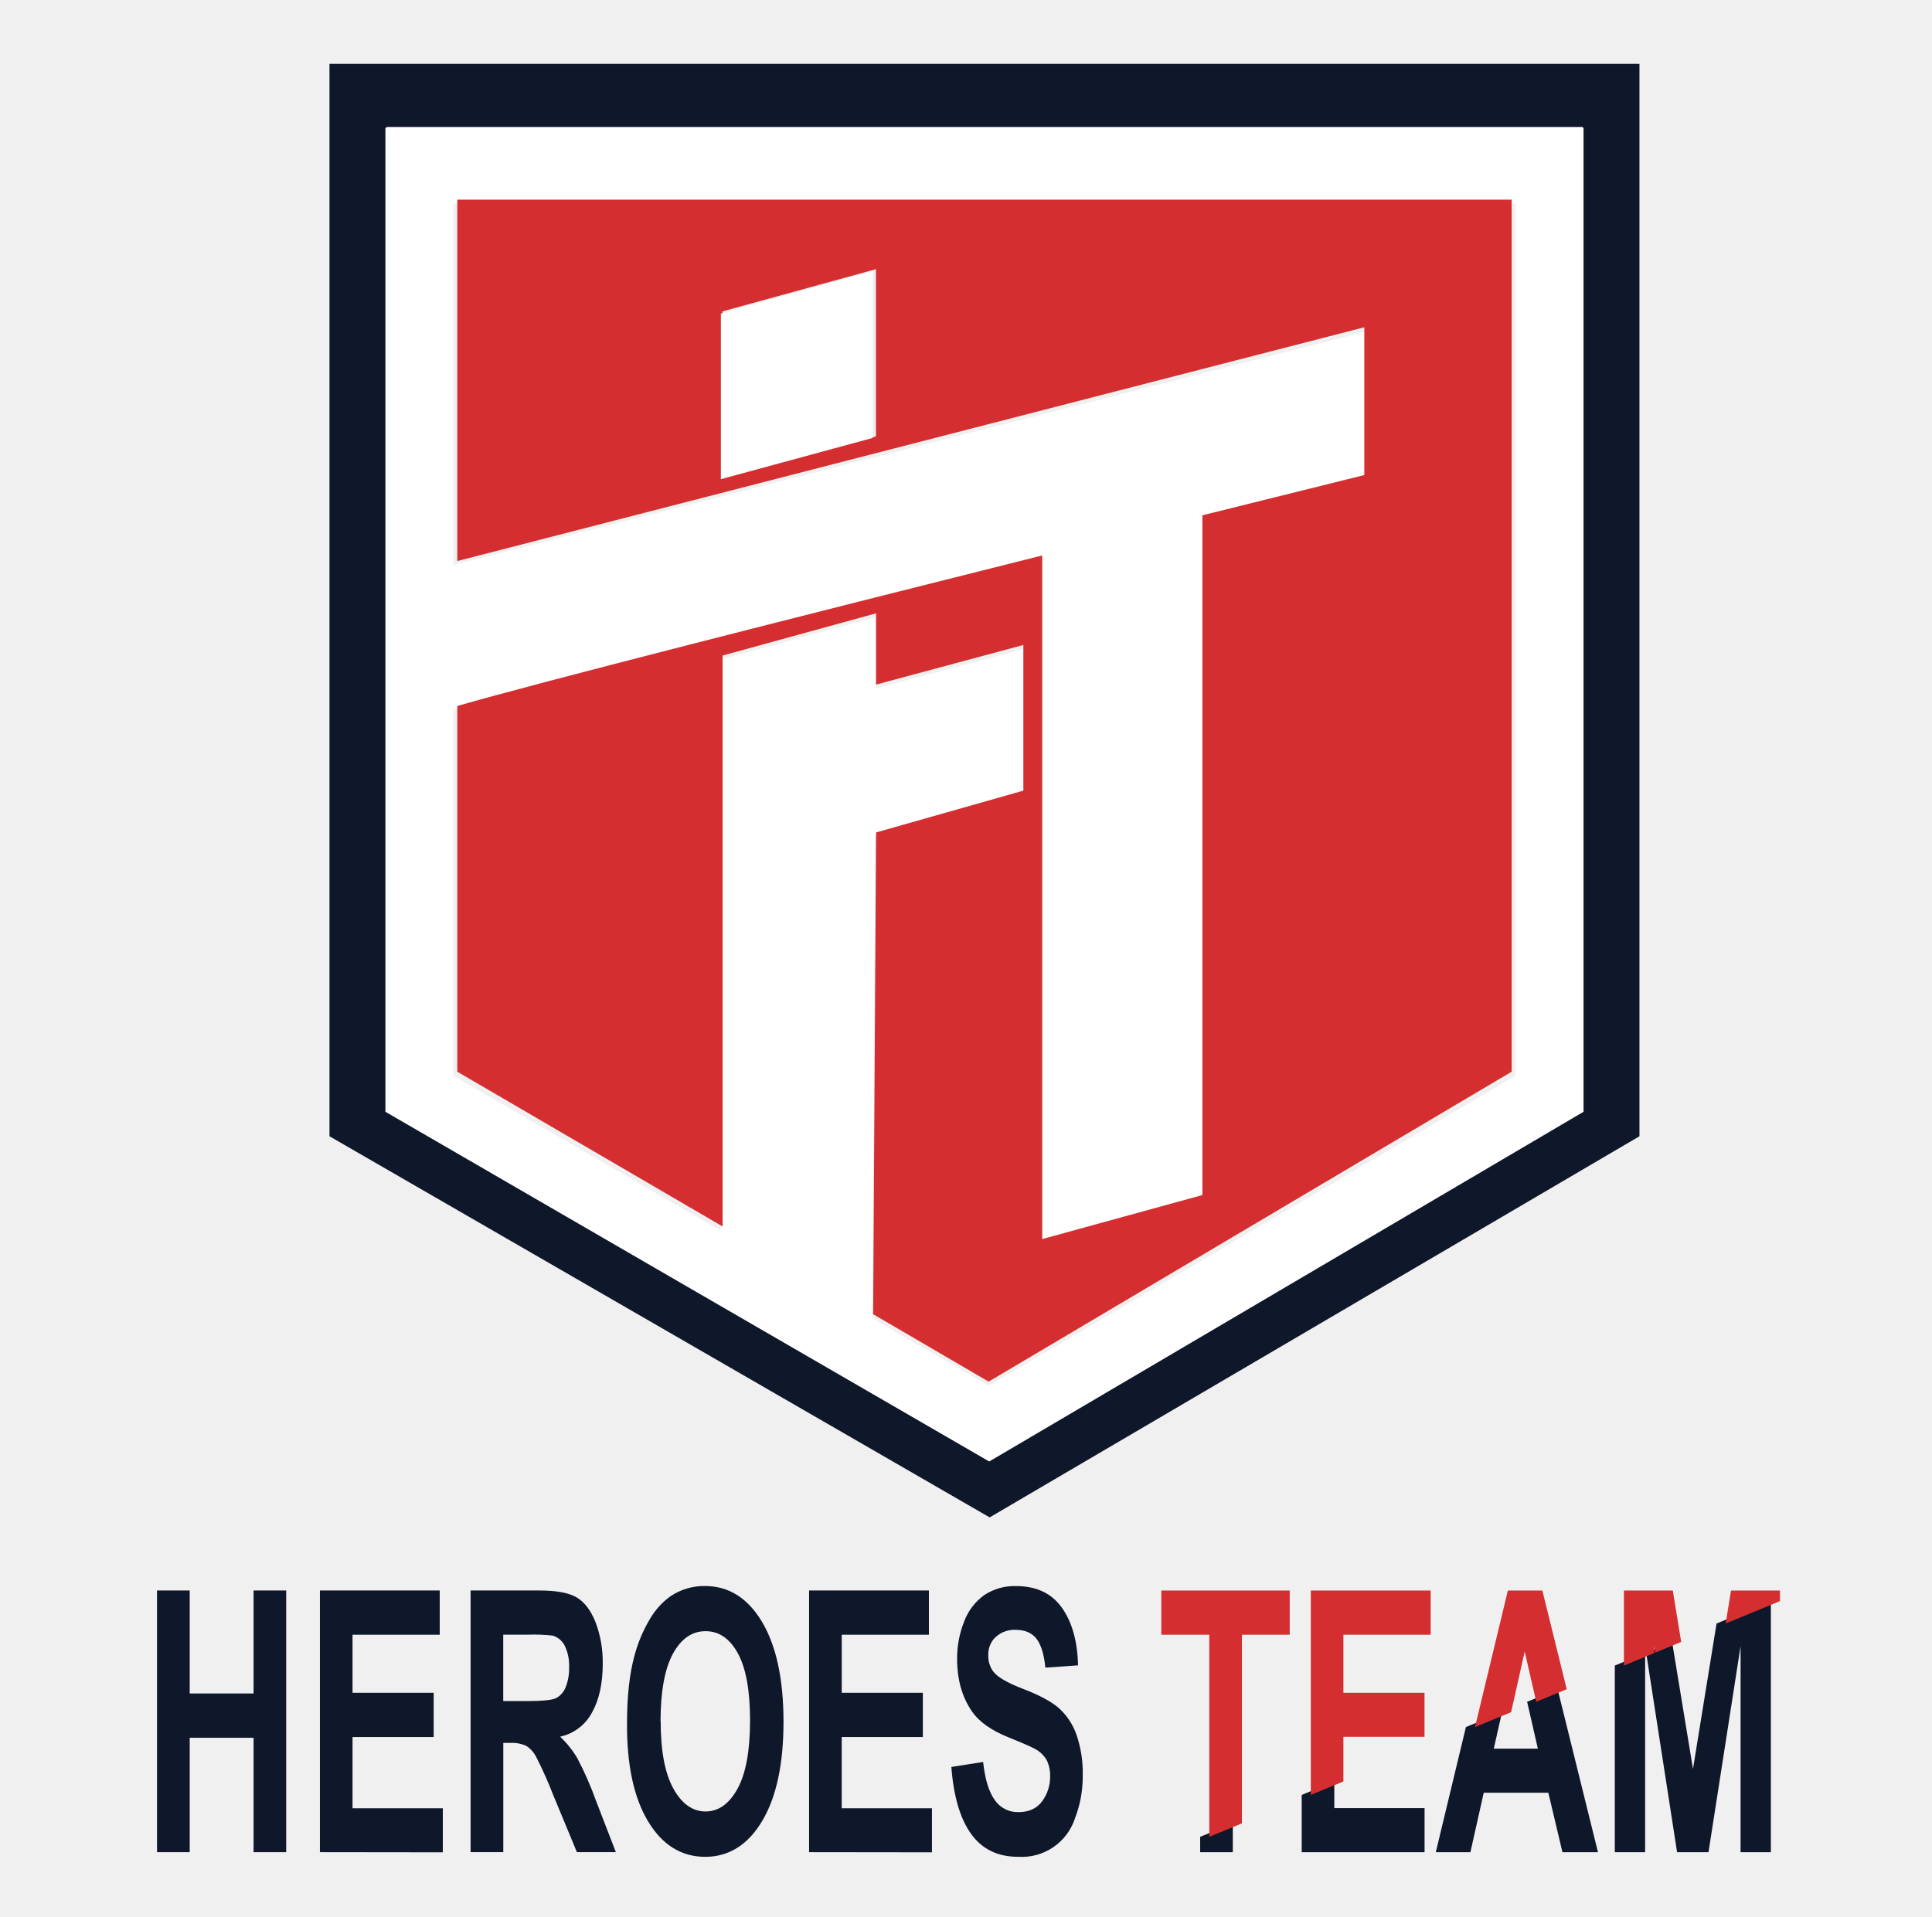
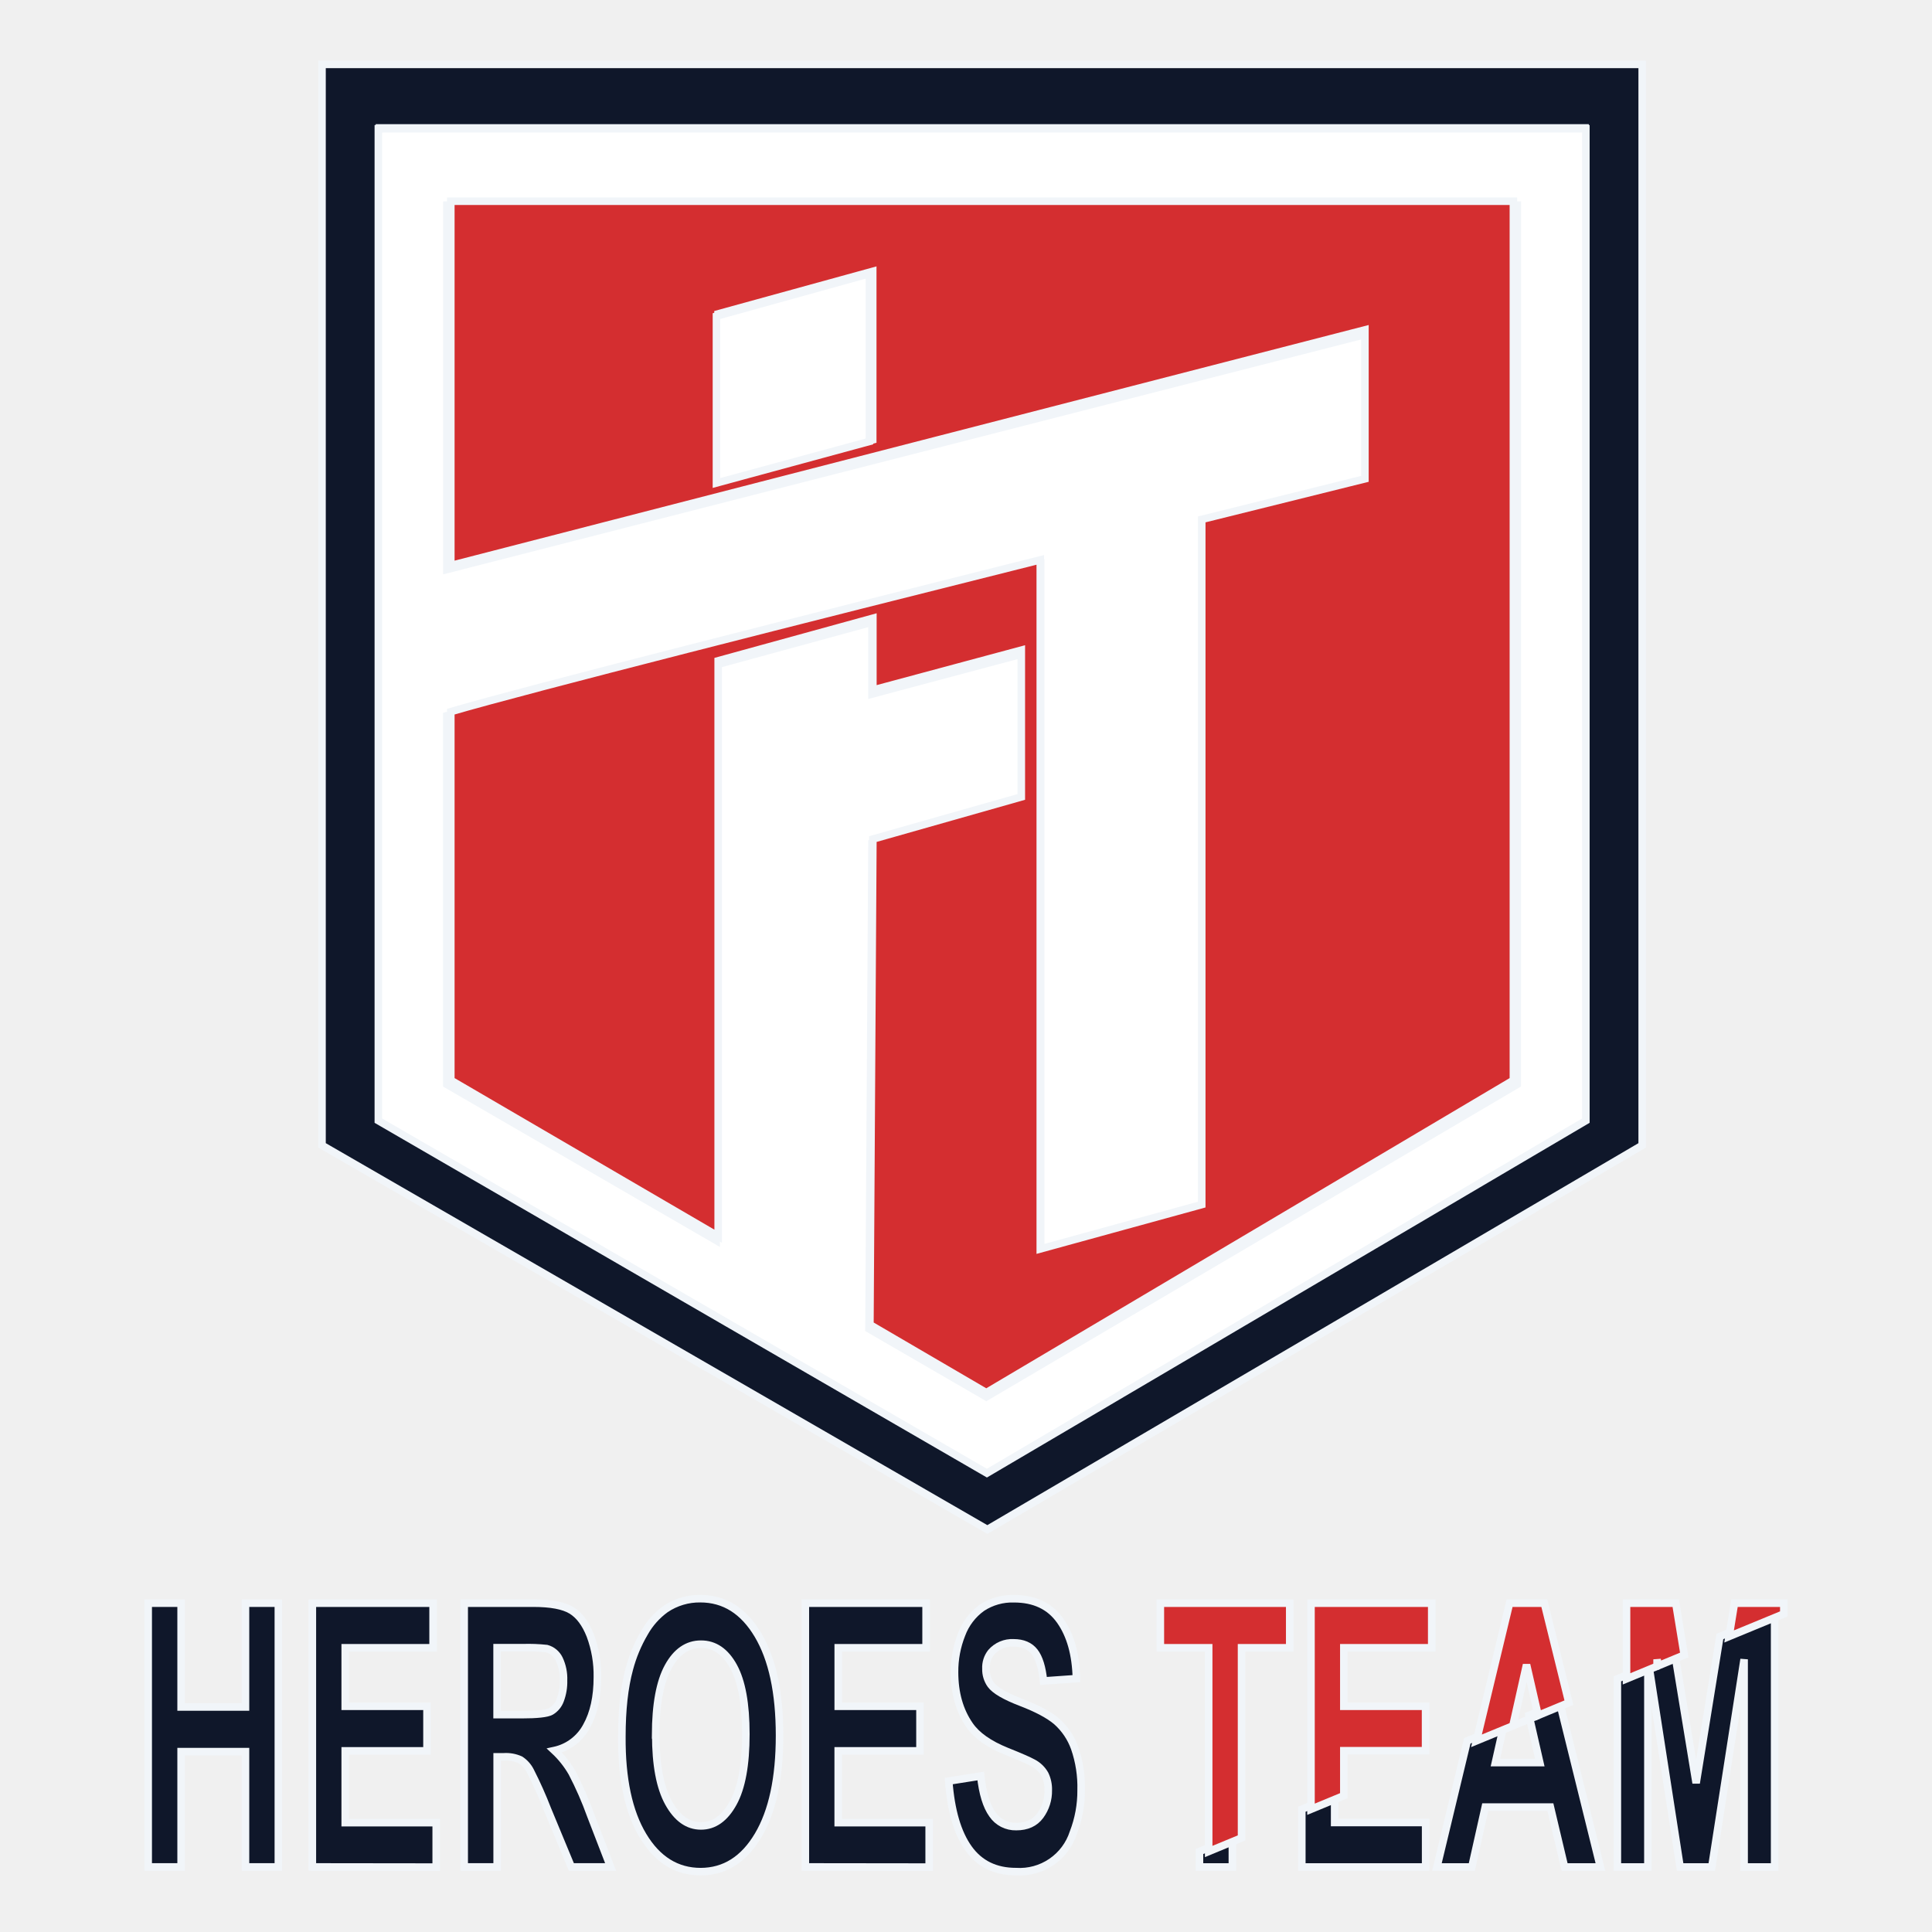
- <svg xmlns="http://www.w3.org/2000/svg" width="129" height="128" viewBox="0 0 129 128" fill="none">
-   <path d="M22 4.267V75.881L66.08 101.333L109.467 75.881V4.267H22ZM105.67 73.876C92.464 81.629 79.258 89.376 66.05 97.119C52.633 89.374 39.218 81.626 25.806 73.876V8.477H105.68L105.67 73.876Z" fill="#0F172A" />
-   <path d="M25.733 8.533V74.246C39.171 82.036 52.61 89.821 66.051 97.6C79.282 89.818 92.509 82.033 105.733 74.246V8.533H25.733ZM101.186 71.842L66.013 92.545L58.24 88.04L58.438 55.86L68.344 53.068V43.339L58.438 45.984V41.223L48.113 44.044V82.18L30.268 71.842V47.416C35.381 45.936 54.209 41.201 69.611 37.367V83.022L80.387 80.082V34.68C86.866 33.078 91.278 31.992 91.278 31.992V22.12L30.274 37.732V13.592H101.194L101.186 71.842Z" fill="white" />
-   <path d="M30.533 13.333V37.467L91.096 21.855V31.725C91.096 31.725 86.716 32.81 80.285 34.412V79.807L69.588 82.746V37.094C54.3 40.928 35.609 45.661 30.533 47.149V71.569L48.247 81.904V43.778L58.497 40.958V45.717L68.33 43.072V52.799L58.497 55.591L58.3 87.763L66.01 92.267L100.933 71.569V13.333H30.533ZM58.487 29.142L48.237 31.906V20.796L58.487 17.976V29.142Z" fill="#D42E30" />
-   <path d="M58.267 18.133V29.247L48.133 32V20.944L58.267 18.133Z" fill="white" />
-   <path d="M10.485 123.69V106.214H12.667V113.092H16.931V106.214H19.109V123.69H16.931V116.05H12.667V123.69H10.485Z" fill="#0F172A" />
-   <path d="M21.361 123.69V106.214H29.361V109.17H23.539V113.046H28.957V116H23.539V120.756H29.567V123.7L21.361 123.69Z" fill="#0F172A" />
-   <path d="M31.421 123.69V106.214H36.007C37.159 106.214 37.996 106.371 38.519 106.686C39.041 107.001 39.46 107.559 39.775 108.36C40.102 109.241 40.261 110.175 40.245 111.114C40.245 112.426 40.007 113.509 39.531 114.362C39.314 114.77 39.011 115.127 38.642 115.406C38.274 115.685 37.849 115.88 37.397 115.978C37.855 116.406 38.248 116.901 38.563 117.444C39.041 118.36 39.456 119.307 39.805 120.28L41.121 123.69H38.521L36.945 119.89C36.606 119.014 36.223 118.156 35.797 117.32C35.645 117.026 35.42 116.776 35.143 116.594C34.799 116.438 34.422 116.37 34.045 116.394H33.605V123.69H31.421ZM33.601 113.6H35.211C36.256 113.6 36.909 113.528 37.169 113.384C37.451 113.215 37.667 112.955 37.781 112.646C37.939 112.227 38.014 111.781 38.001 111.334C38.021 110.843 37.921 110.354 37.711 109.91C37.63 109.744 37.515 109.597 37.373 109.479C37.232 109.36 37.066 109.274 36.889 109.224C36.361 109.167 35.831 109.147 35.301 109.164H33.601V113.6Z" fill="#0F172A" />
-   <path d="M41.867 115.06C41.867 113.28 42.031 111.786 42.361 110.578C42.583 109.736 42.919 108.928 43.361 108.178C43.708 107.558 44.185 107.021 44.761 106.604C45.441 106.145 46.246 105.905 47.067 105.916C48.657 105.916 49.929 106.716 50.883 108.316C51.836 109.916 52.313 112.137 52.315 114.98C52.315 117.803 51.841 120.01 50.895 121.602C49.948 123.194 48.681 123.994 47.095 124.002C45.495 124.002 44.219 123.209 43.267 121.624C42.315 120.039 41.848 117.851 41.867 115.06ZM44.113 114.94C44.113 116.92 44.395 118.42 44.959 119.44C45.523 120.46 46.239 120.971 47.107 120.972C47.975 120.972 48.687 120.465 49.245 119.452C49.802 118.439 50.081 116.919 50.081 114.892C50.081 112.892 49.809 111.398 49.267 110.41C48.724 109.422 48.004 108.929 47.107 108.932C46.208 108.932 45.485 109.431 44.937 110.428C44.389 111.425 44.111 112.929 44.103 114.94H44.113Z" fill="#0F172A" />
-   <path d="M54.023 123.69V106.214H62.023V109.17H56.203V113.046H61.619V116H56.201V120.756H62.227V123.7L54.023 123.69Z" fill="#0F172A" />
-   <path d="M63.523 118L65.643 117.666C65.768 118.818 66.027 119.665 66.419 120.206C66.593 120.463 66.828 120.671 67.104 120.813C67.38 120.954 67.687 121.024 67.997 121.016C68.699 121.016 69.228 120.775 69.583 120.294C69.941 119.806 70.129 119.213 70.117 118.608C70.128 118.244 70.051 117.882 69.893 117.554C69.71 117.231 69.438 116.968 69.109 116.796C68.853 116.654 68.273 116.396 67.365 116.034C66.197 115.563 65.377 114.987 64.907 114.304C64.24 113.344 63.907 112.172 63.907 110.788C63.9 109.933 64.059 109.085 64.375 108.29C64.637 107.579 65.106 106.963 65.721 106.52C66.35 106.106 67.092 105.896 67.845 105.92C69.198 105.92 70.217 106.401 70.901 107.364C71.585 108.327 71.945 109.61 71.981 111.214L69.801 111.368C69.709 110.469 69.509 109.824 69.201 109.432C68.893 109.04 68.433 108.843 67.823 108.842C67.543 108.828 67.264 108.877 67.006 108.986C66.748 109.096 66.519 109.263 66.335 109.474C66.092 109.781 65.969 110.167 65.989 110.558C65.978 110.937 66.092 111.31 66.313 111.618C66.589 111.991 67.255 112.381 68.313 112.786C69.37 113.191 70.155 113.609 70.667 114.04C71.21 114.521 71.623 115.132 71.867 115.816C72.175 116.711 72.32 117.654 72.295 118.6C72.302 119.562 72.127 120.517 71.781 121.414C71.526 122.207 71.014 122.892 70.325 123.36C69.637 123.829 68.812 124.054 67.981 124C66.617 124 65.569 123.489 64.839 122.468C64.108 121.447 63.669 119.957 63.523 118Z" fill="#0F172A" />
-   <path d="M82.315 121.766V123.692H80.135V122.666L82.315 121.766Z" fill="#0F172A" />
-   <path d="M89.091 118.968V120.746H95.119V123.692H86.915V119.868L89.091 118.968Z" fill="#0F172A" />
-   <path d="M100.289 114.342L99.741 116.776H102.683L101.967 113.648L104.003 112.806L106.697 123.692H104.325L103.383 119.722H99.069L98.179 123.692H95.869L97.879 115.334L100.289 114.342Z" fill="#0F172A" />
-   <path d="M109.845 110.392V123.692H107.821V111.228L109.845 110.392Z" fill="#0F172A" />
-   <path d="M111.645 109.648L113.041 118.134L114.615 108.42L118.241 106.924V123.692H116.219V109.934L114.077 123.692H111.979L109.913 110.366L111.645 109.648Z" fill="#0F172A" />
-   <path d="M86.115 106.216V109.17H82.923V121.766L80.745 122.666V109.17H77.543V106.216H86.115Z" fill="#D42E30" />
-   <path d="M89.699 118.968V115.988H95.115V113.046H89.699V109.17H95.523V106.216H87.523V119.868L89.699 118.968Z" fill="#D42E30" />
-   <path d="M98.487 115.334L100.681 106.216H102.983L104.611 112.806L102.575 113.648L101.805 110.292L100.897 114.342L98.487 115.334Z" fill="#D42E30" />
-   <path d="M108.429 111.228V106.216H111.691L112.253 109.648L110.521 110.366L110.453 109.934V110.392L108.429 111.228Z" fill="#D42E30" />
-   <path d="M118.849 106.924V106.216H115.581L115.223 108.42L118.849 106.924Z" fill="#D42E30" />
+ <svg xmlns="http://www.w3.org/2000/svg" width="128" height="128" viewBox="0 0 128 128" fill="none">
+   <path d="M21.334 4.267V75.881L65.414 101.333L108.8 75.881V4.267H21.334ZM105.004 73.876C91.798 81.629 78.591 89.376 65.384 97.119C51.967 89.374 38.552 81.626 25.14 73.876V8.477H105.014L105.004 73.876Z" fill="#0F172A" stroke="#F1F5F9" stroke-width="0.5" />
+   <path d="M25.067 8.533V74.246C38.504 82.036 51.943 89.821 65.385 97.6C78.615 89.818 91.843 82.033 105.067 74.246V8.533H25.067ZM100.52 71.842L65.347 92.545L57.573 88.04L57.772 55.86L67.678 53.068V43.339L57.772 45.984V41.223L47.447 44.044V82.18L29.602 71.842V47.416C34.715 45.936 53.542 41.201 68.945 37.367V83.022L79.721 80.082V34.68C86.2 33.078 90.612 31.992 90.612 31.992V22.12L29.608 37.732V13.592H100.528L100.52 71.842Z" fill="white" stroke="#F1F5F9" stroke-width="0.5" />
+   <path d="M29.867 13.333V37.467L90.429 21.855V31.725C90.429 31.725 86.049 32.81 79.618 34.412V79.807L68.921 82.746V37.094C53.634 40.928 34.942 45.661 29.867 47.149V71.569L47.581 81.904V43.778L57.83 40.958V45.717L67.664 43.073V52.799L57.83 55.591L57.633 87.763L65.344 92.267L100.267 71.569V13.333H29.867ZM57.82 29.143L47.571 31.906V20.796L57.82 17.976V29.143Z" fill="#D42E30" stroke="#F1F5F9" stroke-width="0.5" />
+   <path d="M57.6 18.133V29.247L47.467 32V20.944L57.6 18.133Z" fill="white" stroke="#F1F5F9" stroke-width="0.5" />
+   <path d="M9.818 123.69V106.214H12V113.092H16.264V106.214H18.442V123.69H16.264V116.05H12V123.69H9.818Z" fill="#0F172A" stroke="#F1F5F9" stroke-width="0.5" />
+   <path d="M20.694 123.69V106.214H28.694V109.17H22.872V113.046H28.29V116H22.872V120.756H28.9V123.7L20.694 123.69Z" fill="#0F172A" stroke="#F1F5F9" stroke-width="0.5" />
+   <path d="M30.754 123.69V106.214H35.34C36.492 106.214 37.329 106.371 37.852 106.686C38.375 107.001 38.793 107.559 39.108 108.36C39.435 109.241 39.595 110.175 39.578 111.114C39.578 112.426 39.34 113.509 38.864 114.362C38.647 114.77 38.344 115.127 37.975 115.406C37.607 115.685 37.182 115.88 36.73 115.978C37.189 116.406 37.582 116.901 37.896 117.444C38.374 118.36 38.789 119.307 39.138 120.28L40.454 123.69H37.854L36.278 119.89C35.94 119.014 35.556 118.156 35.13 117.32C34.978 117.026 34.753 116.776 34.476 116.594C34.132 116.438 33.755 116.37 33.378 116.394H32.938V123.69H30.754ZM32.934 113.6H34.544C35.589 113.6 36.242 113.528 36.502 113.384C36.785 113.215 37.001 112.955 37.114 112.646C37.272 112.227 37.347 111.781 37.334 111.334C37.354 110.843 37.254 110.354 37.044 109.91C36.963 109.744 36.848 109.597 36.707 109.479C36.565 109.36 36.4 109.274 36.222 109.224C35.695 109.167 35.164 109.147 34.634 109.164H32.934V113.6Z" fill="#0F172A" stroke="#F1F5F9" stroke-width="0.5" />
+   <path d="M41.2 115.06C41.2 113.28 41.365 111.786 41.694 110.578C41.916 109.736 42.253 108.928 42.694 108.178C43.041 107.558 43.519 107.021 44.094 106.604C44.775 106.145 45.579 105.905 46.4 105.916C47.991 105.916 49.263 106.716 50.216 108.316C51.17 109.916 51.647 112.137 51.648 114.98C51.648 117.803 51.175 120.01 50.228 121.602C49.282 123.194 48.015 123.994 46.428 124.002C44.828 124.002 43.552 123.209 42.6 121.624C41.648 120.039 41.182 117.851 41.2 115.06ZM43.446 114.94C43.446 116.92 43.728 118.42 44.292 119.44C44.856 120.46 45.572 120.971 46.44 120.972C47.308 120.972 48.021 120.465 48.578 119.452C49.136 118.439 49.414 116.919 49.414 114.892C49.414 112.892 49.143 111.398 48.6 110.41C48.058 109.422 47.338 108.929 46.44 108.932C45.542 108.932 44.818 109.431 44.27 110.428C43.722 111.425 43.444 112.929 43.436 114.94H43.446Z" fill="#0F172A" stroke="#F1F5F9" stroke-width="0.5" />
+   <path d="M53.356 123.69V106.214H61.356V109.17H55.536V113.046H60.952V116H55.534V120.756H61.56V123.7L53.356 123.69Z" fill="#0F172A" stroke="#F1F5F9" stroke-width="0.5" />
+   <path d="M62.856 118L64.976 117.666C65.101 118.818 65.36 119.665 65.752 120.206C65.926 120.463 66.162 120.671 66.437 120.813C66.713 120.954 67.02 121.024 67.33 121.016C68.033 121.016 68.561 120.775 68.916 120.294C69.275 119.806 69.462 119.213 69.45 118.608C69.461 118.244 69.384 117.882 69.226 117.554C69.043 117.231 68.771 116.968 68.442 116.796C68.186 116.654 67.606 116.396 66.698 116.034C65.53 115.563 64.711 114.987 64.24 114.304C63.573 113.344 63.24 112.172 63.24 110.788C63.233 109.933 63.392 109.085 63.708 108.29C63.97 107.579 64.439 106.963 65.054 106.52C65.683 106.106 66.425 105.896 67.178 105.92C68.531 105.92 69.55 106.401 70.234 107.364C70.918 108.327 71.278 109.61 71.314 111.214L69.134 111.368C69.042 110.469 68.842 109.824 68.534 109.432C68.226 109.04 67.767 108.843 67.156 108.842C66.876 108.828 66.597 108.877 66.339 108.986C66.081 109.096 65.852 109.263 65.668 109.474C65.425 109.781 65.302 110.167 65.322 110.558C65.311 110.937 65.425 111.31 65.646 111.618C65.922 111.991 66.589 112.381 67.646 112.786C68.703 113.191 69.488 113.609 70 114.04C70.543 114.521 70.956 115.132 71.2 115.816C71.509 116.711 71.654 117.654 71.628 118.6C71.635 119.562 71.461 120.517 71.114 121.414C70.859 122.207 70.347 122.892 69.658 123.36C68.97 123.829 68.145 124.054 67.314 124C65.95 124 64.903 123.489 64.172 122.468C63.441 121.447 63.003 119.957 62.856 118Z" fill="#0F172A" stroke="#F1F5F9" stroke-width="0.5" />
+   <path d="M81.648 121.766V123.692H79.468V122.666L81.648 121.766Z" fill="#0F172A" stroke="#F1F5F9" stroke-width="0.5" />
+   <path d="M88.424 118.968V120.746H94.452V123.692H86.248V119.868L88.424 118.968Z" fill="#0F172A" stroke="#F1F5F9" stroke-width="0.5" />
+   <path d="M99.622 114.342L99.074 116.776H102.016L101.3 113.648L103.336 112.806L106.03 123.692H103.658L102.716 119.722H98.402L97.512 123.692H95.202L97.212 115.334L99.622 114.342Z" fill="#0F172A" stroke="#F1F5F9" stroke-width="0.5" />
+   <path d="M109.178 110.392V123.692H107.154V111.228L109.178 110.392Z" fill="#0F172A" stroke="#F1F5F9" stroke-width="0.5" />
+   <path d="M110.978 109.648L112.374 118.134L113.948 108.42L117.574 106.924V123.692H115.552V109.934L113.41 123.692H111.312L109.246 110.366L110.978 109.648Z" fill="#0F172A" stroke="#F1F5F9" stroke-width="0.5" />
+   <path d="M101.908 113.648L100.23 114.34" stroke="#F1F5F9" stroke-width="0.5" />
+   <path d="M85.448 106.216V109.17H82.256V121.766L80.078 122.666V109.17H76.876V106.216H85.448Z" fill="#D42E30" stroke="#F1F5F9" stroke-width="0.5" />
+   <path d="M89.032 118.968V115.988H94.448V113.046H89.032V109.17H94.856V106.216H86.856V119.868L89.032 118.968Z" fill="#D42E30" stroke="#F1F5F9" stroke-width="0.5" />
+   <path d="M97.82 115.334L100.014 106.216H102.316L103.944 112.806L101.908 113.648L101.138 110.292L100.23 114.342L97.82 115.334Z" fill="#D42E30" stroke="#F1F5F9" stroke-width="0.5" />
+   <path d="M107.762 111.228V106.216H111.024L111.586 109.648L109.854 110.366L109.786 109.934V110.392L107.762 111.228Z" fill="#D42E30" stroke="#F1F5F9" stroke-width="0.5" />
+   <path d="M118.182 106.924V106.216H114.914L114.556 108.42L118.182 106.924Z" fill="#D42E30" stroke="#F1F5F9" stroke-width="0.5" />
+   <path d="M109.854 110.366L109.786 110.392" stroke="#F1F5F9" stroke-width="0.5" />
</svg>
